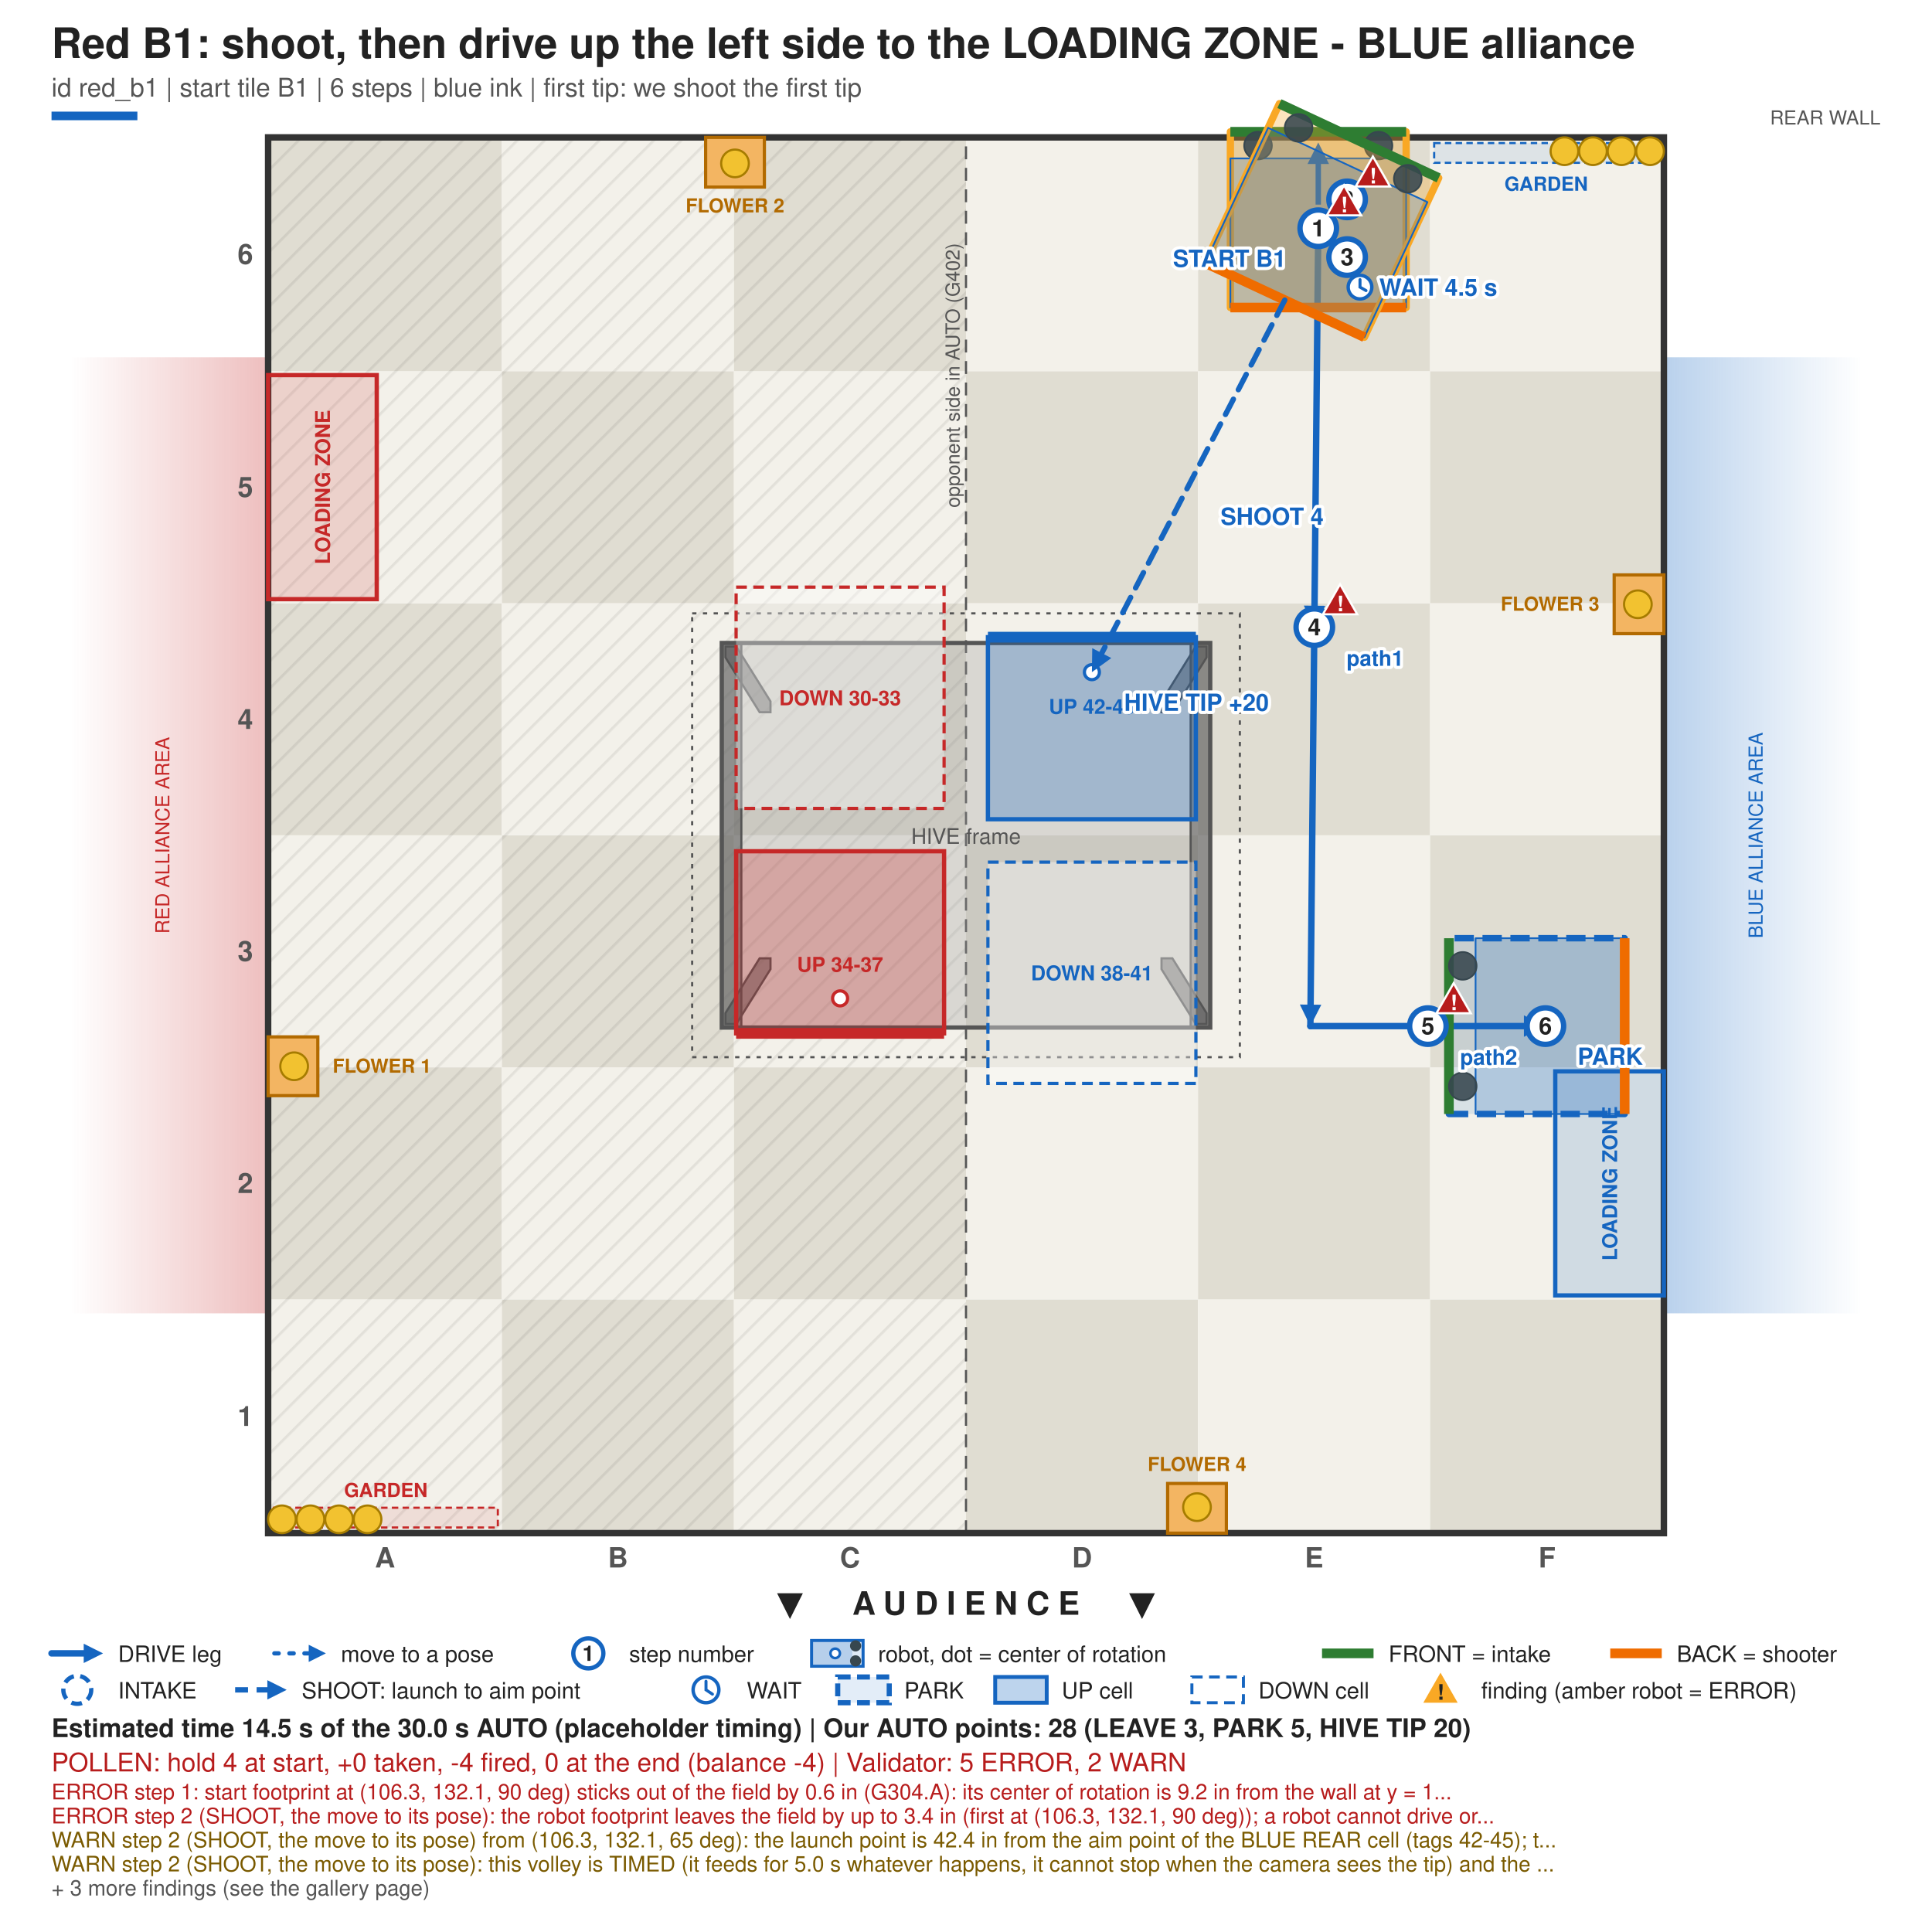
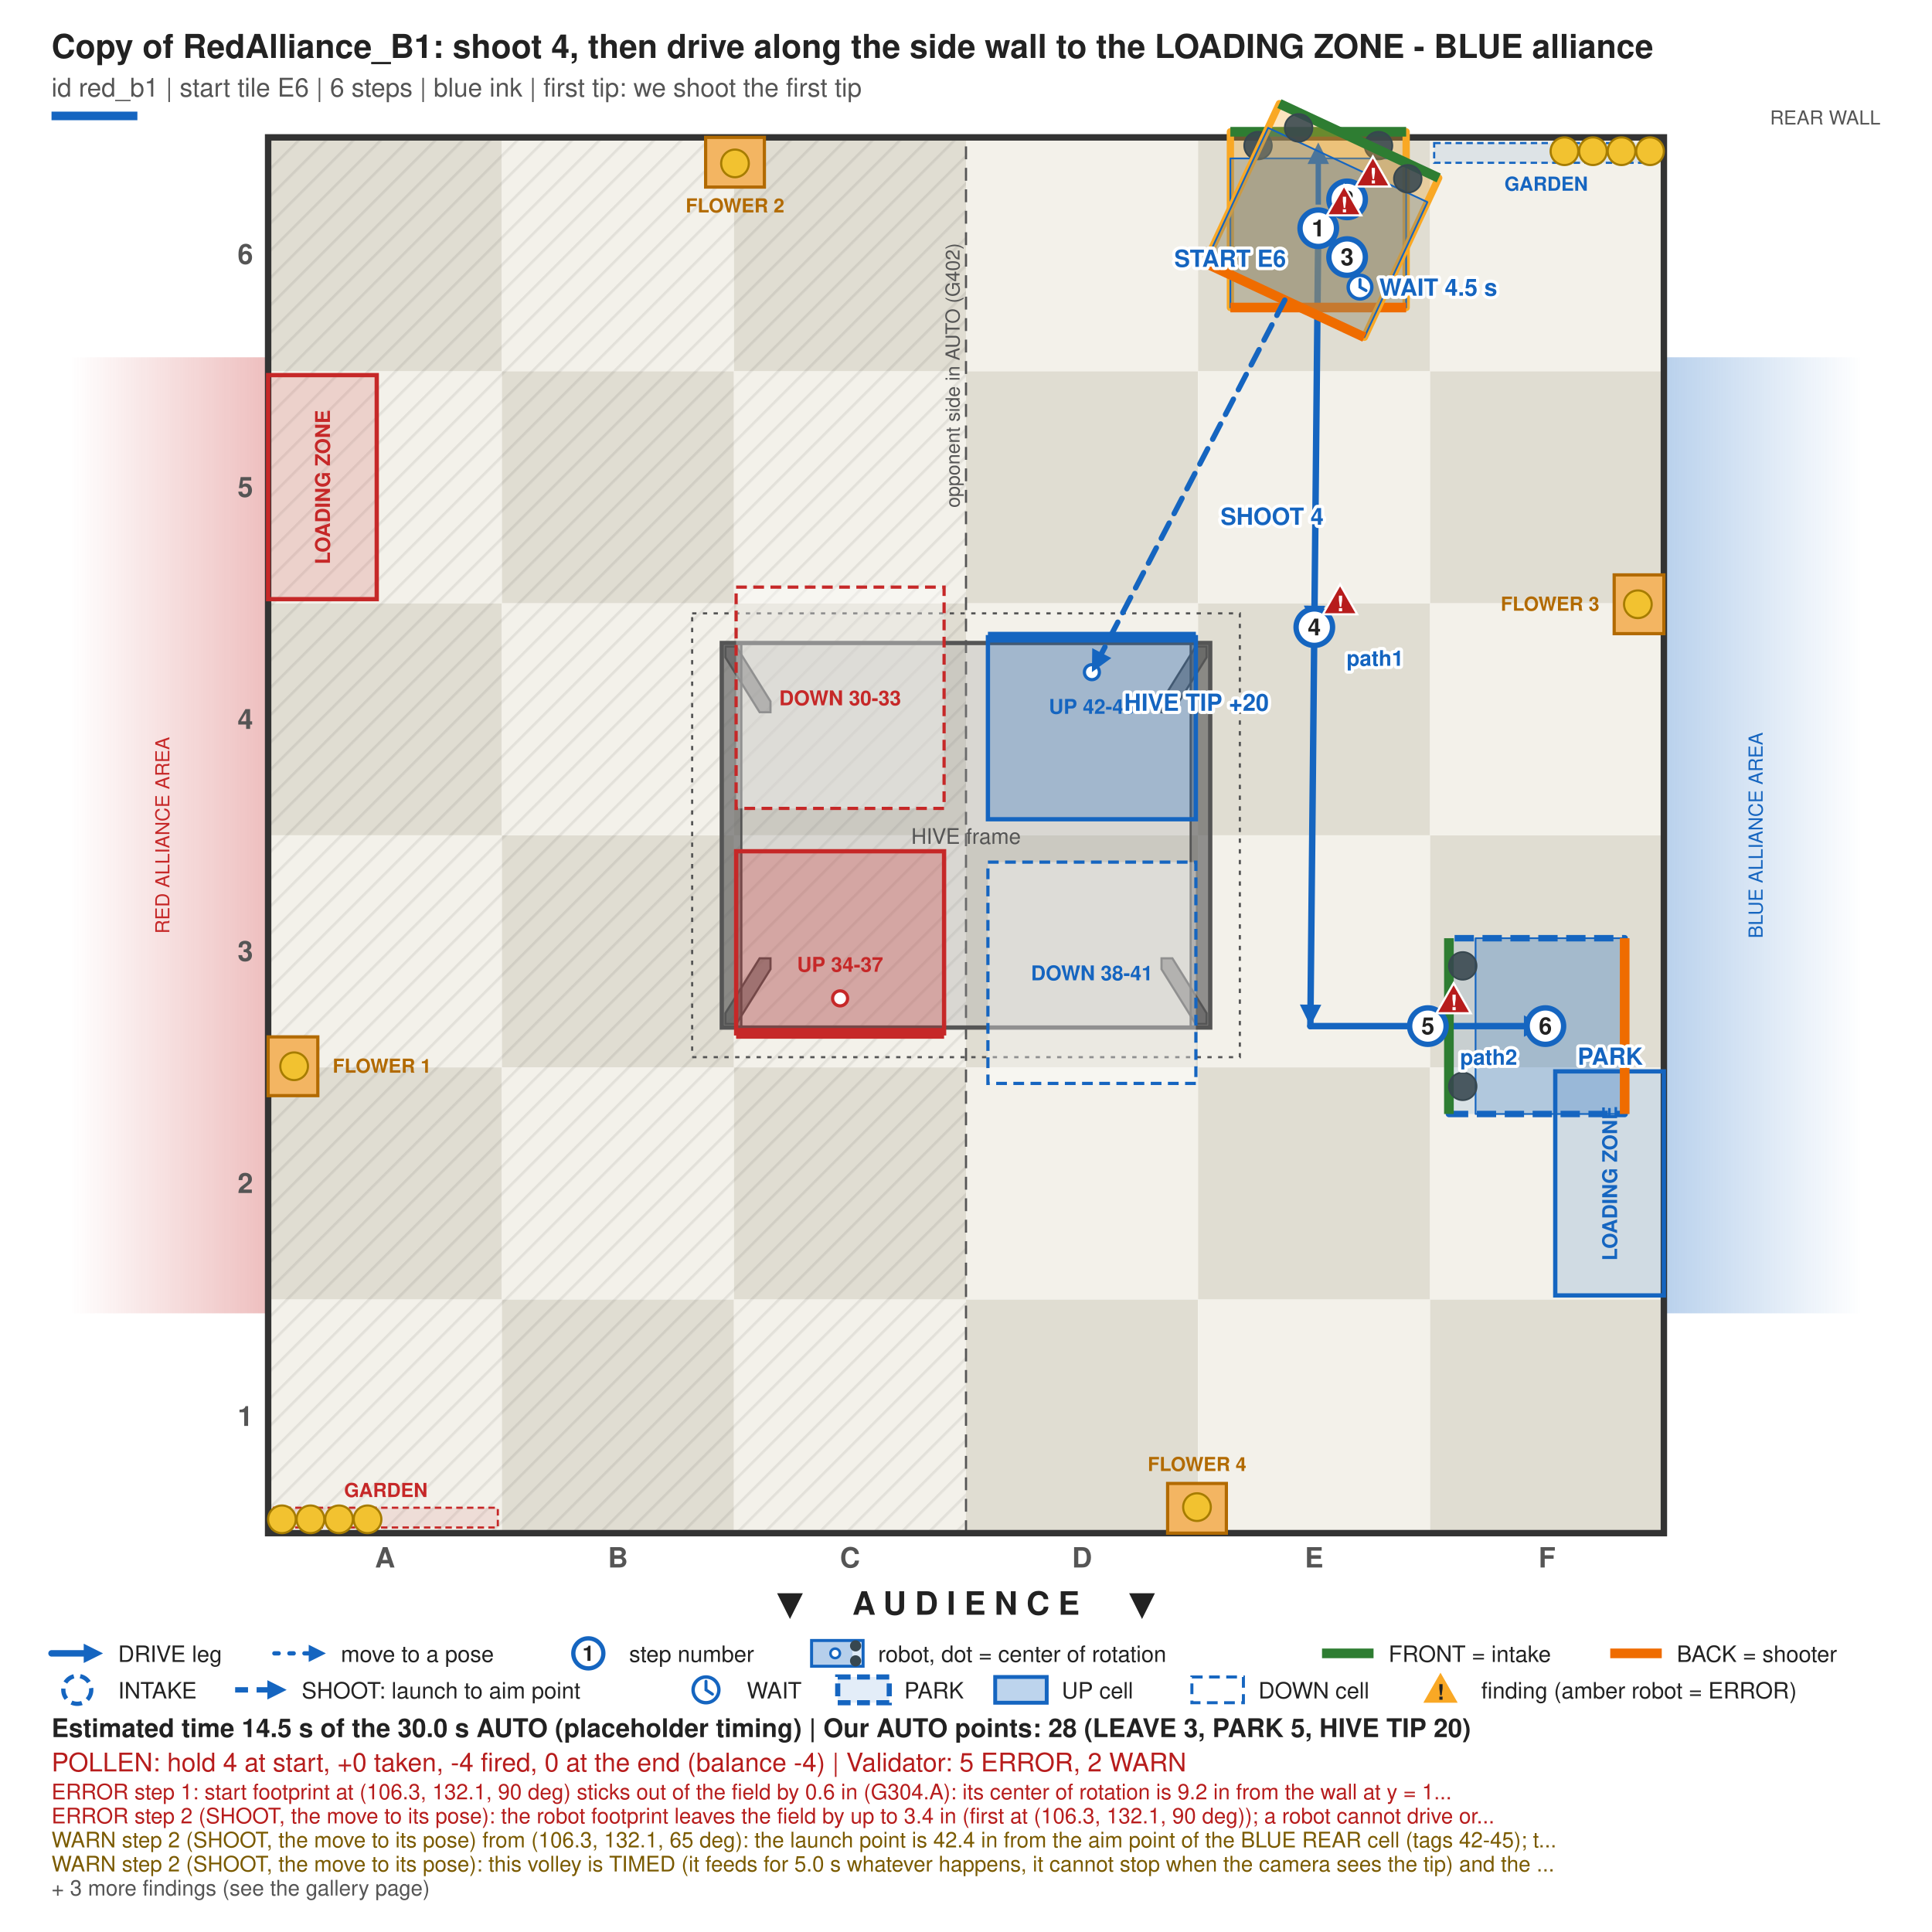
<svg xmlns="http://www.w3.org/2000/svg" viewBox="0 0 900 900" width="900" height="900" role="img" aria-labelledby="svg-title svg-desc" font-family="Helvetica, Arial, sans-serif">
  <defs>
    <linearGradient id="area-red" x1="1" y1="0" x2="0" y2="0">
      <stop offset="0" stop-color="#c62828" stop-opacity="0.30" />
      <stop offset="1" stop-color="#c62828" stop-opacity="0" />
    </linearGradient>
    <linearGradient id="area-blue" x1="0" y1="0" x2="1" y2="0">
      <stop offset="0" stop-color="#1565c0" stop-opacity="0.30" />
      <stop offset="1" stop-color="#1565c0" stop-opacity="0" />
    </linearGradient>
    <pattern id="opponent-hatch" width="9" height="9" patternUnits="userSpaceOnUse" patternTransform="rotate(45)">
      <line x1="0" y1="0" x2="0" y2="9" stroke="#000000" stroke-opacity="0.07" stroke-width="2.5" />
    </pattern>
  </defs>
  <rect id="background" x="0" y="0" width="900" height="900" fill="#ffffff" />
-   <text id="title" x="24" y="27" font-size="19.51" font-weight="bold" fill="#222222">Red B1: shoot, then drive up the left side to the LOADING ZONE - BLUE alliance</text>
-   <text id="subtitle" x="24" y="45" font-size="12" fill="#555555">id red_b1  |  start tile B1  |  6 steps  |  blue ink  |  first tip: we shoot the first tip</text>
+   <text id="title" x="24" y="27" font-size="15.37" font-weight="bold" fill="#222222">Copy of RedAlliance_B1: shoot 4, then drive along the side wall to the LOADING ZONE - BLUE alliance</text>
+   <text id="subtitle" x="24" y="45" font-size="12" fill="#555555">id red_b1  |  start tile E6  |  6 steps  |  blue ink  |  first tip: we shoot the first tip</text>
  <rect x="24" y="52" width="40" height="4" fill="#1565c0" />
  <g id="field">
    <rect class="alliance-area" data-alliance="RED" x="32.9" y="166.43" width="92" height="445.37" fill="url(#area-red)" />
    <rect class="alliance-area" data-alliance="BLUE" x="775.1" y="166.43" width="92" height="445.37" fill="url(#area-blue)" />
    <text x="78.9" y="389.12" font-size="9" fill="#c62828" text-anchor="middle" transform="rotate(-90 78.9 389.12)">RED ALLIANCE AREA</text>
    <text x="821.1" y="389.12" font-size="9" fill="#1565c0" text-anchor="middle" transform="rotate(-90 821.1 389.12)">BLUE ALLIANCE AREA</text>
    <rect class="tile" data-tile="A1" x="124.9" y="605.3" width="108.9" height="108.9" fill="#f3f1ea" />
    <rect class="tile" data-tile="A2" x="124.9" y="497.2" width="108.9" height="108.1" fill="#e0ddd2" />
    <rect class="tile" data-tile="A3" x="124.9" y="389.1" width="108.9" height="108.1" fill="#f3f1ea" />
    <rect class="tile" data-tile="A4" x="124.9" y="281" width="108.9" height="108.1" fill="#e0ddd2" />
    <rect class="tile" data-tile="A5" x="124.9" y="172.9" width="108.9" height="108.1" fill="#f3f1ea" />
    <rect class="tile" data-tile="A6" x="124.9" y="64" width="108.9" height="108.9" fill="#e0ddd2" />
    <rect class="tile" data-tile="B1" x="233.8" y="605.3" width="108.1" height="108.9" fill="#e0ddd2" />
    <rect class="tile" data-tile="B2" x="233.8" y="497.2" width="108.1" height="108.1" fill="#f3f1ea" />
    <rect class="tile" data-tile="B3" x="233.8" y="389.1" width="108.1" height="108.1" fill="#e0ddd2" />
    <rect class="tile" data-tile="B4" x="233.8" y="281" width="108.1" height="108.1" fill="#f3f1ea" />
    <rect class="tile" data-tile="B5" x="233.8" y="172.9" width="108.1" height="108.1" fill="#e0ddd2" />
    <rect class="tile" data-tile="B6" x="233.8" y="64" width="108.1" height="108.9" fill="#f3f1ea" />
    <rect class="tile" data-tile="C1" x="341.9" y="605.3" width="108.1" height="108.9" fill="#f3f1ea" />
    <rect class="tile" data-tile="C2" x="341.9" y="497.2" width="108.1" height="108.1" fill="#e0ddd2" />
    <rect class="tile" data-tile="C3" x="341.9" y="389.1" width="108.1" height="108.1" fill="#f3f1ea" />
    <rect class="tile" data-tile="C4" x="341.9" y="281" width="108.1" height="108.1" fill="#e0ddd2" />
    <rect class="tile" data-tile="C5" x="341.9" y="172.9" width="108.1" height="108.1" fill="#f3f1ea" />
    <rect class="tile" data-tile="C6" x="341.9" y="64" width="108.1" height="108.9" fill="#e0ddd2" />
    <rect class="tile" data-tile="D1" x="450" y="605.3" width="108.1" height="108.9" fill="#e0ddd2" />
    <rect class="tile" data-tile="D2" x="450" y="497.2" width="108.1" height="108.1" fill="#f3f1ea" />
    <rect class="tile" data-tile="D3" x="450" y="389.1" width="108.1" height="108.1" fill="#e0ddd2" />
    <rect class="tile" data-tile="D4" x="450" y="281" width="108.1" height="108.1" fill="#f3f1ea" />
    <rect class="tile" data-tile="D5" x="450" y="172.9" width="108.1" height="108.1" fill="#e0ddd2" />
    <rect class="tile" data-tile="D6" x="450" y="64" width="108.1" height="108.9" fill="#f3f1ea" />
    <rect class="tile" data-tile="E1" x="558.1" y="605.3" width="108.1" height="108.9" fill="#f3f1ea" />
    <rect class="tile" data-tile="E2" x="558.1" y="497.2" width="108.1" height="108.1" fill="#e0ddd2" />
    <rect class="tile" data-tile="E3" x="558.1" y="389.1" width="108.1" height="108.1" fill="#f3f1ea" />
    <rect class="tile" data-tile="E4" x="558.1" y="281" width="108.1" height="108.1" fill="#e0ddd2" />
    <rect class="tile" data-tile="E5" x="558.1" y="172.9" width="108.1" height="108.1" fill="#f3f1ea" />
    <rect class="tile" data-tile="E6" x="558.1" y="64" width="108.1" height="108.9" fill="#e0ddd2" />
    <rect class="tile" data-tile="F1" x="666.2" y="605.3" width="108.9" height="108.9" fill="#e0ddd2" />
    <rect class="tile" data-tile="F2" x="666.2" y="497.2" width="108.9" height="108.1" fill="#f3f1ea" />
    <rect class="tile" data-tile="F3" x="666.2" y="389.1" width="108.9" height="108.1" fill="#e0ddd2" />
    <rect class="tile" data-tile="F4" x="666.2" y="281" width="108.9" height="108.1" fill="#f3f1ea" />
    <rect class="tile" data-tile="F5" x="666.2" y="172.9" width="108.9" height="108.1" fill="#e0ddd2" />
    <rect class="tile" data-tile="F6" x="666.2" y="64" width="108.9" height="108.9" fill="#f3f1ea" />
    <rect id="opponent-side" x="124.9" y="64" width="325.1" height="650.2" fill="url(#opponent-hatch)" />
    <line id="side-line" x1="450" y1="714.2" x2="450" y2="64" stroke="#555555" stroke-width="1" stroke-dasharray="6 4" />
    <text id="opponent-label" x="447" y="174.86" font-size="9" fill="#555555" text-anchor="middle" transform="rotate(-90 447 174.86)">opponent side in AUTO (G402)</text>
    <text class="tile-label" x="179.35" y="730.2" font-size="13" font-weight="bold" text-anchor="middle" fill="#555555">A</text>
    <text class="tile-label" x="287.85" y="730.2" font-size="13" font-weight="bold" text-anchor="middle" fill="#555555">B</text>
    <text class="tile-label" x="395.95" y="730.2" font-size="13" font-weight="bold" text-anchor="middle" fill="#555555">C</text>
    <text class="tile-label" x="504.05" y="730.2" font-size="13" font-weight="bold" text-anchor="middle" fill="#555555">D</text>
    <text class="tile-label" x="612.15" y="730.2" font-size="13" font-weight="bold" text-anchor="middle" fill="#555555">E</text>
    <text class="tile-label" x="720.65" y="730.2" font-size="13" font-weight="bold" text-anchor="middle" fill="#555555">F</text>
    <text class="tile-label" x="117.9" y="664.25" font-size="13" font-weight="bold" text-anchor="end" fill="#555555">1</text>
    <text class="tile-label" x="117.9" y="555.75" font-size="13" font-weight="bold" text-anchor="end" fill="#555555">2</text>
    <text class="tile-label" x="117.9" y="447.65" font-size="13" font-weight="bold" text-anchor="end" fill="#555555">3</text>
    <text class="tile-label" x="117.9" y="339.55" font-size="13" font-weight="bold" text-anchor="end" fill="#555555">4</text>
    <text class="tile-label" x="117.9" y="231.45" font-size="13" font-weight="bold" text-anchor="end" fill="#555555">5</text>
    <text class="tile-label" x="117.9" y="122.95" font-size="13" font-weight="bold" text-anchor="end" fill="#555555">6</text>
    <rect id="field-border" x="124.9" y="64" width="650.2" height="650.2" fill="none" stroke="#333333" stroke-width="3" />
  </g>
  <g id="structures">
    <rect id="hive-frame" x="336.23" y="299.53" width="227.54" height="179.14" fill="#9a9a9a" fill-opacity="0.30" stroke="#555555" stroke-width="2" />
    <rect id="hive-keepout" x="322.43" y="285.73" width="255.14" height="206.74" fill="none" stroke="#555555" stroke-width="1" stroke-dasharray="2 3" />
    <g id="hive-solid">
      <polygon class="hive-foot" points="336.23,478.67 345.35,478.67 345.35,299.53 336.23,299.53" fill="#555555" fill-opacity="0.55" stroke="#555555" stroke-width="1" />
      <polygon class="hive-foot" points="554.65,478.67 563.77,478.67 563.77,299.53 554.65,299.53" fill="#555555" fill-opacity="0.55" stroke="#555555" stroke-width="1" />
      <polygon class="hive-foot" points="337.94,477.01 343,477.01 358.92,451.48 358.92,446.42 353.86,446.42 337.94,471.95" fill="#555555" fill-opacity="0.55" stroke="#555555" stroke-width="1" />
      <polygon class="hive-foot" points="337.94,306.25 353.86,331.78 358.92,331.78 358.92,326.72 343,301.19 337.94,301.19" fill="#555555" fill-opacity="0.55" stroke="#555555" stroke-width="1" />
      <polygon class="hive-foot" points="541.08,451.48 557,477.01 562.06,477.01 562.06,471.95 546.14,446.42 541.08,446.42" fill="#555555" fill-opacity="0.55" stroke="#555555" stroke-width="1" />
      <polygon class="hive-foot" points="541.08,331.78 546.14,331.78 562.06,306.25 562.06,301.19 557,301.19 541.08,326.72" fill="#555555" fill-opacity="0.55" stroke="#555555" stroke-width="1" />
    </g>
    <text x="450" y="393.1" font-size="10" fill="#555555" text-anchor="middle">HIVE frame</text>
    <g class="hive" data-alliance="RED">
      <g class="cell cell-down" data-alliance="RED" data-side="REAR">
        <rect x="342.91" y="273.5" width="96.88" height="103.09" fill="#ffffff" fill-opacity="0.35" stroke="#c62828" stroke-width="1.5" stroke-dasharray="5 3" />
        <text x="391.35" y="328.55" font-size="9.5" font-weight="bold" fill="#c62828" text-anchor="middle">DOWN 30-33</text>
      </g>
      <g class="cell cell-up" data-alliance="RED" data-side="AUDIENCE">
        <rect x="342.91" y="396.55" width="96.88" height="84.82" fill="#c62828" fill-opacity="0.28" stroke="#c62828" stroke-width="2" />
        <line class="cell-opening" x1="342.91" y1="481.38" x2="439.79" y2="481.38" stroke="#c62828" stroke-width="5" />
        <circle class="aim-point" cx="391.35" cy="465.08" r="3.5" fill="#ffffff" stroke="#c62828" stroke-width="1.5" />
        <text x="391.35" y="452.68" font-size="9.5" font-weight="bold" fill="#c62828" text-anchor="middle">UP 34-37</text>
      </g>
    </g>
    <g class="hive" data-alliance="BLUE">
      <g class="cell cell-down" data-alliance="BLUE" data-side="AUDIENCE">
        <rect x="460.21" y="401.61" width="96.88" height="103.09" fill="#ffffff" fill-opacity="0.35" stroke="#1565c0" stroke-width="1.5" stroke-dasharray="5 3" />
        <text x="508.65" y="456.66" font-size="9.5" font-weight="bold" fill="#1565c0" text-anchor="middle">DOWN 38-41</text>
      </g>
      <g class="cell cell-up" data-alliance="BLUE" data-side="REAR">
        <rect x="460.21" y="296.82" width="96.88" height="84.82" fill="#1565c0" fill-opacity="0.28" stroke="#1565c0" stroke-width="2" />
        <line class="cell-opening" x1="460.21" y1="296.82" x2="557.09" y2="296.82" stroke="#1565c0" stroke-width="5" />
        <circle class="aim-point" cx="508.65" cy="313.12" r="3.5" fill="#ffffff" stroke="#1565c0" stroke-width="1.5" />
        <text x="508.65" y="332.52" font-size="9.5" font-weight="bold" fill="#1565c0" text-anchor="middle">UP 42-45</text>
      </g>
    </g>
    <g class="flower" data-flower="1">
      <rect x="124.9" y="483.02" width="23.15" height="27.37" fill="#f3b562" stroke="#b26a00" stroke-width="1.5" />
      <circle cx="137.02" cy="496.71" r="6.44" fill="#f2c230" stroke="#a67c00" stroke-width="1" />
      <text x="154.95" y="499.71" font-size="9" fill="#b26a00" font-weight="bold" text-anchor="start">FLOWER 1</text>
    </g>
    <g class="flower" data-flower="2">
      <rect x="328.71" y="64" width="27.37" height="23.15" fill="#f3b562" stroke="#b26a00" stroke-width="1.5" />
      <circle cx="342.39" cy="76.12" r="6.44" fill="#f2c230" stroke="#a67c00" stroke-width="1" />
      <text x="342.39" y="98.95" font-size="9" fill="#b26a00" font-weight="bold" text-anchor="middle">FLOWER 2</text>
    </g>
    <g class="flower" data-flower="3">
      <rect x="751.95" y="267.81" width="23.15" height="27.37" fill="#f3b562" stroke="#b26a00" stroke-width="1.5" />
      <circle cx="762.98" cy="281.49" r="6.44" fill="#f2c230" stroke="#a67c00" stroke-width="1" />
      <text x="745.05" y="284.49" font-size="9" fill="#b26a00" font-weight="bold" text-anchor="end">FLOWER 3</text>
    </g>
    <g class="flower" data-flower="4">
      <rect x="543.92" y="691.05" width="27.37" height="23.15" fill="#f3b562" stroke="#b26a00" stroke-width="1.5" />
      <circle cx="557.61" cy="702.08" r="6.44" fill="#f2c230" stroke="#a67c00" stroke-width="1" />
      <text x="557.61" y="685.25" font-size="9" fill="#b26a00" font-weight="bold" text-anchor="middle">FLOWER 4</text>
    </g>
    <g class="garden" data-alliance="RED">
      <rect x="127.54" y="702.36" width="104.37" height="9.2" fill="#c62828" fill-opacity="0.10" stroke="#c62828" stroke-width="1" stroke-dasharray="3 2" />
      <circle class="pollen" cx="131.34" cy="707.76" r="6.44" fill="#f2c230" stroke="#a67c00" stroke-width="1" />
      <circle class="pollen" cx="144.63" cy="707.76" r="6.44" fill="#f2c230" stroke="#a67c00" stroke-width="1" />
      <circle class="pollen" cx="157.93" cy="707.76" r="6.44" fill="#f2c230" stroke="#a67c00" stroke-width="1" />
      <circle class="pollen" cx="171.22" cy="707.76" r="6.44" fill="#f2c230" stroke="#a67c00" stroke-width="1" />
      <text x="179.73" y="697.36" font-size="9" fill="#c62828" text-anchor="middle" font-weight="bold">GARDEN</text>
    </g>
    <g class="loading-zone" data-alliance="RED">
      <rect x="124.9" y="174.74" width="50.6" height="104.37" fill="#c62828" fill-opacity="0.16" stroke="#c62828" stroke-width="2" />
      <text x="150.2" y="230.43" font-size="9.5" font-weight="bold" fill="#c62828" text-anchor="middle" transform="rotate(-90 150.2 226.93)">LOADING ZONE</text>
    </g>
    <g class="garden" data-alliance="BLUE">
      <rect x="668.09" y="66.64" width="104.37" height="9.2" fill="#1565c0" fill-opacity="0.10" stroke="#1565c0" stroke-width="1" stroke-dasharray="3 2" />
      <circle class="pollen" cx="768.66" cy="70.44" r="6.44" fill="#f2c230" stroke="#a67c00" stroke-width="1" />
      <circle class="pollen" cx="755.37" cy="70.44" r="6.44" fill="#f2c230" stroke="#a67c00" stroke-width="1" />
      <circle class="pollen" cx="742.07" cy="70.44" r="6.44" fill="#f2c230" stroke="#a67c00" stroke-width="1" />
      <circle class="pollen" cx="728.78" cy="70.44" r="6.44" fill="#f2c230" stroke="#a67c00" stroke-width="1" />
      <text x="720.27" y="88.84" font-size="9" fill="#1565c0" text-anchor="middle" font-weight="bold">GARDEN</text>
    </g>
    <g class="loading-zone" data-alliance="BLUE">
      <rect x="724.5" y="499.09" width="50.6" height="104.37" fill="#1565c0" fill-opacity="0.16" stroke="#1565c0" stroke-width="2" />
      <text x="749.8" y="554.77" font-size="9.5" font-weight="bold" fill="#1565c0" text-anchor="middle" transform="rotate(-90 749.8 551.27)">LOADING ZONE</text>
    </g>
    <text id="audience-label" x="450" y="752.2" font-size="15" font-weight="bold" letter-spacing="4" text-anchor="middle" fill="#222222">AUDIENCE</text>
    <polygon class="compass-arrow" points="362,742.2 374,742.2 368,754.2" fill="#222222" />
    <polygon class="compass-arrow" points="526,742.2 538,742.2 532,754.2" fill="#222222" />
    <text x="876" y="58" font-size="9" fill="#555555" text-anchor="end">REAR WALL</text>
  </g>
  <g id="route" data-ink="#1565c0" data-alliance="BLUE" data-route="red_b1">
    <g class="drive-leg" data-step="4" data-mode="REVERSE_TANGENT">
      <path class="leg" d="M 614.1 106.32 L 610.42 478" fill="none" stroke="#1565c0" stroke-width="3" stroke-linecap="round" stroke-linejoin="round" />
      <polygon class="arrowhead" points="612.26,292.16 607.36,282.11 617.36,282.21" fill="#1565c0" />
      <polygon class="arrowhead" points="610.42,478 605.52,467.95 615.52,468.05" fill="#1565c0" />
    </g>
    <g class="drive-leg" data-step="5" data-mode="REVERSE_TANGENT">
      <path class="leg" d="M 610.42 478 L 719.9 478" fill="none" stroke="#1565c0" stroke-width="3" stroke-linecap="round" stroke-linejoin="round" />
      <polygon class="arrowhead" points="719.9,478 709.9,483 709.9,473" fill="#1565c0" />
    </g>
    <g id="start-footprint" class="footprint start" data-step="1">
      <polygon class="outline error" points="573.16,61.38 573.16,143.26 655.04,143.26 655.04,61.38" fill="#f9a825" fill-opacity="0.3" stroke="#f9a825" stroke-width="3.4" stroke-linejoin="round" />
      <polygon class="chassis" points="573.16,73.8 573.16,143.26 655.04,143.26 655.04,73.8" fill="#1565c0" fill-opacity="0.2" stroke="#1565c0" stroke-width="0.8" stroke-linejoin="round" />
      <line class="front-edge" x1="573.16" y1="61.38" x2="655.04" y2="61.38" stroke="#2e7d32" stroke-width="4.5" />
      <line class="back-edge" x1="573.16" y1="143.26" x2="655.04" y2="143.26" stroke="#ef6c00" stroke-width="4.5" />
      <circle class="wheel" data-wheel="LEFT" cx="586.04" cy="67.82" r="6.44" fill="#37474f" fill-opacity="0.88" stroke="#37474f" stroke-width="0.8" />
      <circle class="wheel" data-wheel="RIGHT" cx="642.16" cy="67.82" r="6.44" fill="#37474f" fill-opacity="0.88" stroke="#37474f" stroke-width="0.8" />
      <g class="pose-point" data-x="106.35" data-y="132.15">
        <circle cx="614.1" cy="106.32" r="3.4" fill="#ffffff" fill-opacity="0.92" stroke="#1565c0" stroke-width="1.6" />
        <line x1="610.7" y1="106.32" x2="617.5" y2="106.32" stroke="#1565c0" stroke-width="1" />
        <line x1="614.1" y1="102.92" x2="614.1" y2="109.72" stroke="#1565c0" stroke-width="1" />
      </g>
      <line class="heading-arrow" x1="614.1" y1="95.32" x2="614.1" y2="74.38" stroke="#1565c0" stroke-width="2.5" />
      <polygon class="arrowhead" points="614.1,66.38 619.1,76.38 609.1,76.38" fill="#1565c0" />
    </g>
    <g class="shoot-pose" data-step="2" data-nominal="false">
      <polygon class="outline error" points="595.99,48.29 561.39,122.5 635.59,157.1 670.2,82.89" fill="#f9a825" fill-opacity="0.3" stroke="#f9a825" stroke-width="3.4" stroke-linejoin="round" />
      <polygon class="chassis" points="590.74,59.54 561.39,122.5 635.59,157.1 664.95,94.15" fill="#1565c0" fill-opacity="0.2" stroke="#1565c0" stroke-width="0.8" stroke-linejoin="round" />
      <line class="front-edge" x1="595.99" y1="48.29" x2="670.2" y2="82.89" stroke="#2e7d32" stroke-width="4.5" />
      <line class="back-edge" x1="561.39" y1="122.5" x2="635.59" y2="157.1" stroke="#ef6c00" stroke-width="4.5" />
      <circle class="wheel" data-wheel="LEFT" cx="604.94" cy="59.57" r="6.44" fill="#37474f" fill-opacity="0.88" stroke="#37474f" stroke-width="0.8" />
      <circle class="wheel" data-wheel="RIGHT" cx="655.8" cy="83.28" r="6.44" fill="#37474f" fill-opacity="0.88" stroke="#37474f" stroke-width="0.8" />
      <g class="pose-point" data-x="106.35" data-y="132.15">
        <circle cx="614.1" cy="106.32" r="3.4" fill="#ffffff" fill-opacity="0.92" stroke="#1565c0" stroke-width="1.6" />
        <line x1="610.7" y1="106.32" x2="617.5" y2="106.32" stroke="#1565c0" stroke-width="1" />
        <line x1="614.1" y1="102.92" x2="614.1" y2="109.72" stroke="#1565c0" stroke-width="1" />
      </g>
      <line class="shot" x1="598.49" y1="139.8" x2="512.79" y2="305.13" stroke="#1565c0" stroke-width="2.5" stroke-dasharray="8 5" stroke-linecap="round" />
      <polygon class="arrowhead" points="508.65,313.12 508.81,301.94 517.69,306.54" fill="#1565c0" />
    </g>
    <g class="park-outline" data-step="6">
      <polygon class="outline" points="674.96,518.94 756.84,518.94 756.84,437.06 674.96,437.06" fill="#1565c0" fill-opacity="0.12" stroke="#1565c0" stroke-width="3" stroke-dasharray="9 4" stroke-linejoin="round" />
      <polygon class="chassis" points="687.38,518.94 756.84,518.94 756.84,437.06 687.38,437.06" fill="#1565c0" fill-opacity="0.2" stroke="#1565c0" stroke-width="0.8" stroke-linejoin="round" />
      <line class="front-edge" x1="674.96" y1="518.94" x2="674.96" y2="437.06" stroke="#2e7d32" stroke-width="4.5" />
      <line class="back-edge" x1="756.84" y1="518.94" x2="756.84" y2="437.06" stroke="#ef6c00" stroke-width="4.5" />
      <circle class="wheel" data-wheel="LEFT" cx="681.4" cy="506.06" r="6.44" fill="#37474f" fill-opacity="0.88" stroke="#37474f" stroke-width="0.8" />
      <circle class="wheel" data-wheel="RIGHT" cx="681.4" cy="449.94" r="6.44" fill="#37474f" fill-opacity="0.88" stroke="#37474f" stroke-width="0.8" />
      <g class="pose-point" data-x="129.35" data-y="51.35">
        <circle cx="719.9" cy="478" r="3.4" fill="#ffffff" fill-opacity="0.92" stroke="#1565c0" stroke-width="1.6" />
        <line x1="716.5" y1="478" x2="723.3" y2="478" stroke="#1565c0" stroke-width="1" />
        <line x1="719.9" y1="474.6" x2="719.9" y2="481.4" stroke="#1565c0" stroke-width="1" />
      </g>
    </g>
    <g id="badges">
      <g class="badge" data-step="1" data-kind="START">
        <circle cx="614.1" cy="106.32" r="8.5" fill="#ffffff" stroke="#1565c0" stroke-width="2.5" />
        <text x="614.1" y="110.12" font-size="11" font-weight="bold" text-anchor="middle" fill="#222222">1</text>
      </g>
      <g class="badge" data-step="2" data-kind="SHOOT">
        <circle cx="627.54" cy="92.88" r="8.5" fill="#ffffff" stroke="#1565c0" stroke-width="2.5" />
        <text x="627.54" y="96.68" font-size="11" font-weight="bold" text-anchor="middle" fill="#222222">2</text>
      </g>
      <g class="badge" data-step="3" data-kind="WAIT">
        <circle cx="627.54" cy="119.76" r="8.5" fill="#ffffff" stroke="#1565c0" stroke-width="2.5" />
        <text x="627.54" y="123.56" font-size="11" font-weight="bold" text-anchor="middle" fill="#222222">3</text>
      </g>
      <g class="badge" data-step="4" data-kind="DRIVE">
        <circle cx="612.26" cy="292.16" r="8.5" fill="#ffffff" stroke="#1565c0" stroke-width="2.5" />
        <text x="612.26" y="295.96" font-size="11" font-weight="bold" text-anchor="middle" fill="#222222">4</text>
      </g>
      <g class="badge" data-step="5" data-kind="DRIVE">
        <circle cx="665.16" cy="478" r="8.5" fill="#ffffff" stroke="#1565c0" stroke-width="2.5" />
        <text x="665.16" y="481.8" font-size="11" font-weight="bold" text-anchor="middle" fill="#222222">5</text>
      </g>
      <g class="badge" data-step="6" data-kind="PARK">
        <circle cx="719.9" cy="478" r="8.5" fill="#ffffff" stroke="#1565c0" stroke-width="2.5" />
        <text x="719.9" y="481.8" font-size="11" font-weight="bold" text-anchor="middle" fill="#222222">6</text>
      </g>
    </g>
    <g id="step-labels">
-       <text class="step-label" x="599.1" y="124.32" font-size="11" font-weight="bold" fill="#1565c0" text-anchor="end" stroke="#ffffff" stroke-width="3" stroke-linejoin="round" paint-order="stroke">START B1</text>
+       <text class="step-label" x="599.1" y="124.32" font-size="11" font-weight="bold" fill="#1565c0" text-anchor="end" stroke="#ffffff" stroke-width="3" stroke-linejoin="round" paint-order="stroke">START E6</text>
      <text class="step-label" x="568.57" y="244.46" font-size="11" font-weight="bold" fill="#1565c0" text-anchor="start" stroke="#ffffff" stroke-width="3" stroke-linejoin="round" paint-order="stroke">SHOOT 4</text>
      <text class="step-label" x="523.65" y="331.12" font-size="11" font-weight="bold" fill="#1565c0" text-anchor="start" stroke="#ffffff" stroke-width="3" stroke-linejoin="round" paint-order="stroke">HIVE TIP +20</text>
      <g class="clock">
        <circle cx="633.54" cy="133.76" r="5.5" fill="#ffffff" stroke="#1565c0" stroke-width="1.6" />
        <polyline points="633.54,130.26 633.54,133.76 636.34,135.36" fill="none" stroke="#1565c0" stroke-width="1.4" stroke-linecap="round" />
      </g>
      <text class="step-label" x="642.54" y="137.76" font-size="11" font-weight="bold" fill="#1565c0" text-anchor="start" stroke="#ffffff" stroke-width="3" stroke-linejoin="round" paint-order="stroke">WAIT 4.5 s</text>
      <text class="step-label" x="627.26" y="310.16" font-size="10" font-weight="bold" fill="#1565c0" text-anchor="start" stroke="#ffffff" stroke-width="3" stroke-linejoin="round" paint-order="stroke">path1</text>
      <text class="step-label" x="680.16" y="496" font-size="10" font-weight="bold" fill="#1565c0" text-anchor="start" stroke="#ffffff" stroke-width="3" stroke-linejoin="round" paint-order="stroke">path2</text>
      <text class="step-label" x="734.9" y="496" font-size="11" font-weight="bold" fill="#1565c0" text-anchor="start" stroke="#ffffff" stroke-width="3" stroke-linejoin="round" paint-order="stroke">PARK</text>
    </g>
    <g id="issue-marks">
      <g class="issue-mark" data-step="1" data-severity="ERROR">
        <polygon points="626.1,86.32 634.1,100.32 618.1,100.32" fill="#b71c1c" stroke="#ffffff" stroke-width="1" />
        <text x="626.1" y="98.92" font-size="10" font-weight="bold" text-anchor="middle" fill="#ffffff">!</text>
      </g>
      <g class="issue-mark" data-step="2" data-severity="ERROR">
        <polygon points="639.54,72.88 647.54,86.88 631.54,86.88" fill="#b71c1c" stroke="#ffffff" stroke-width="1" />
        <text x="639.54" y="85.48" font-size="10" font-weight="bold" text-anchor="middle" fill="#ffffff">!</text>
      </g>
      <g class="issue-mark" data-step="4" data-severity="ERROR">
        <polygon points="624.26,272.16 632.26,286.16 616.26,286.16" fill="#b71c1c" stroke="#ffffff" stroke-width="1" />
        <text x="624.26" y="284.76" font-size="10" font-weight="bold" text-anchor="middle" fill="#ffffff">!</text>
      </g>
      <g class="issue-mark" data-step="5" data-severity="ERROR">
        <polygon points="677.16,458 685.16,472 669.16,472" fill="#b71c1c" stroke="#ffffff" stroke-width="1" />
        <text x="677.16" y="470.6" font-size="10" font-weight="bold" text-anchor="middle" fill="#ffffff">!</text>
      </g>
    </g>
  </g>
  <g id="legend">
    <g class="legend-item" data-icon="drive">
      <line x1="24" y1="770.2" x2="40" y2="770.2" stroke="#1565c0" stroke-width="3" stroke-linecap="round" />
      <polygon class="arrowhead" points="48,770.2 39,774.7 39,765.7" fill="#1565c0" />
      <text x="55" y="774.2" font-size="10.5" fill="#222222">DRIVE leg</text>
    </g>
    <g class="legend-item" data-icon="approach">
      <line x1="127.81" y1="770.2" x2="143.81" y2="770.2" stroke="#1565c0" stroke-width="2" stroke-dasharray="2 5" stroke-linecap="round" />
      <polygon class="arrowhead" points="151.81,770.2 143.81,774.2 143.81,766.2" fill="#1565c0" />
      <text x="158.81" y="774.2" font-size="10.5" fill="#222222">move to a pose</text>
    </g>
    <g class="legend-item" data-icon="badge">
      <circle cx="274.07" cy="770.2" r="7" fill="#ffffff" stroke="#1565c0" stroke-width="2" />
      <text x="274.07" y="773.7" font-size="10" font-weight="bold" text-anchor="middle" fill="#222222">1</text>
      <text x="293.07" y="774.2" font-size="10.5" fill="#222222">step number</text>
    </g>
    <g class="legend-item" data-icon="robot">
      <rect x="378.06" y="764.2" width="24" height="12" fill="#1565c0" fill-opacity="0.14" stroke="#1565c0" stroke-width="1.4" />
      <rect x="378.06" y="764.2" width="19" height="12" fill="#1565c0" fill-opacity="0.2" />
      <circle cx="398.56" cy="766.7" r="2.6" fill="#37474f" />
      <circle cx="398.56" cy="773.7" r="2.6" fill="#37474f" />
      <circle cx="389.06" cy="770.2" r="2.2" fill="#ffffff" stroke="#1565c0" stroke-width="1.2" />
      <text x="409.06" y="774.2" font-size="10.5" fill="#222222">robot, dot = center of rotation</text>
    </g>
    <g class="legend-item" data-icon="front">
      <line x1="615.85" y1="770.2" x2="639.85" y2="770.2" stroke="#2e7d32" stroke-width="4.5" />
      <text x="646.85" y="774.2" font-size="10.5" fill="#222222">FRONT = intake</text>
    </g>
    <g class="legend-item" data-icon="back">
      <line x1="750.11" y1="770.2" x2="774.11" y2="770.2" stroke="#ef6c00" stroke-width="4.5" />
      <text x="781.11" y="774.2" font-size="10.5" fill="#222222">BACK = shooter</text>
    </g>
    <g class="legend-item" data-icon="intake">
      <circle cx="36" cy="787.2" r="6.5" fill="none" stroke="#1565c0" stroke-width="2" stroke-dasharray="5 3" />
      <text x="55" y="791.2" font-size="10.5" fill="#222222">INTAKE</text>
    </g>
    <g class="legend-item" data-icon="shoot">
      <line x1="109.54" y1="787.2" x2="125.54" y2="787.2" stroke="#1565c0" stroke-width="2.5" stroke-dasharray="6 4" />
      <polygon class="arrowhead" points="133.54,787.2 124.54,791.7 124.54,782.7" fill="#1565c0" />
      <text x="140.54" y="791.2" font-size="10.5" fill="#222222">SHOOT: launch to aim point</text>
    </g>
    <g class="legend-item" data-icon="wait">
      <circle cx="328.88" cy="787.2" r="6" fill="#ffffff" stroke="#1565c0" stroke-width="1.6" />
      <polyline points="328.88,783.2 328.88,787.2 331.88,789.2" fill="none" stroke="#1565c0" stroke-width="1.4" stroke-linecap="round" />
      <text x="347.88" y="791.2" font-size="10.5" fill="#222222">WAIT</text>
    </g>
    <g class="legend-item" data-icon="park">
      <rect x="390.24" y="781.2" width="24" height="12" fill="#1565c0" fill-opacity="0.12" stroke="#1565c0" stroke-width="2.4" stroke-dasharray="6 3" />
      <text x="421.24" y="791.2" font-size="10.5" fill="#222222">PARK</text>
    </g>
    <g class="legend-item" data-icon="up">
      <rect x="463.6" y="781.2" width="24" height="12" fill="#1565c0" fill-opacity="0.28" stroke="#1565c0" stroke-width="1.8" />
      <text x="494.6" y="791.2" font-size="10.5" fill="#222222">UP cell</text>
    </g>
    <g class="legend-item" data-icon="down">
      <rect x="555.23" y="781.2" width="24" height="12" fill="#ffffff" fill-opacity="0.35" stroke="#1565c0" stroke-width="1.4" stroke-dasharray="5 3" />
      <text x="586.23" y="791.2" font-size="10.5" fill="#222222">DOWN cell</text>
    </g>
    <g class="legend-item" data-icon="issue">
      <polygon points="671.04,779.2 679.04,793.2 663.04,793.2" fill="#f9a825" />
      <text x="671.04" y="791.8" font-size="10" font-weight="bold" text-anchor="middle" fill="#222222">!</text>
      <text x="690.04" y="791.2" font-size="10.5" fill="#222222">finding (amber robot = ERROR)</text>
    </g>
  </g>
  <g id="footer">
    <text id="footer-metrics" x="24" y="809.2" font-size="12" font-weight="bold" fill="#222222">Estimated time 14.5 s of the 30.0 s AUTO (placeholder timing)   |   Our AUTO points: 28  (LEAVE 3, PARK 5, HIVE TIP 20)</text>
    <text id="footer-pollen" x="24" y="825.2" font-size="12" fill="#b71c1c">POLLEN: hold 4 at start, +0 taken, -4 fired, 0 at the end (balance -4)   |   Validator: 5 ERROR, 2 WARN</text>
    <g class="issue-line" data-severity="ERROR">
      <text x="24" y="838.2" font-size="10" fill="#b71c1c">ERROR step 1: start footprint at (106.3, 132.1, 90 deg) sticks out of the field by 0.6 in (G304.A): its center of rotation is 9.2 in from the wall at y = 1...</text>
    </g>
    <g class="issue-line" data-severity="ERROR">
      <text x="24" y="849.4" font-size="10" fill="#b71c1c">ERROR step 2 (SHOOT, the move to its pose): the robot footprint leaves the field by up to 3.4 in (first at (106.3, 132.1, 90 deg)); a robot cannot drive or...</text>
    </g>
    <g class="issue-line" data-severity="WARN">
      <text x="24" y="860.6" font-size="10" fill="#7a5a00">WARN step 2 (SHOOT, the move to its pose) from (106.3, 132.1, 65 deg): the launch point is 42.4 in from the aim point of the BLUE REAR cell (tags 42-45); t...</text>
    </g>
    <g class="issue-line" data-severity="WARN">
      <text x="24" y="871.8" font-size="10" fill="#7a5a00">WARN step 2 (SHOOT, the move to its pose): this volley is TIMED (it feeds for 5.0 s whatever happens, it cannot stop when the camera sees the tip) and the ...</text>
    </g>
    <text x="24" y="883" font-size="10" fill="#555555">+ 3 more findings (see the gallery page)</text>
  </g>
</svg>
